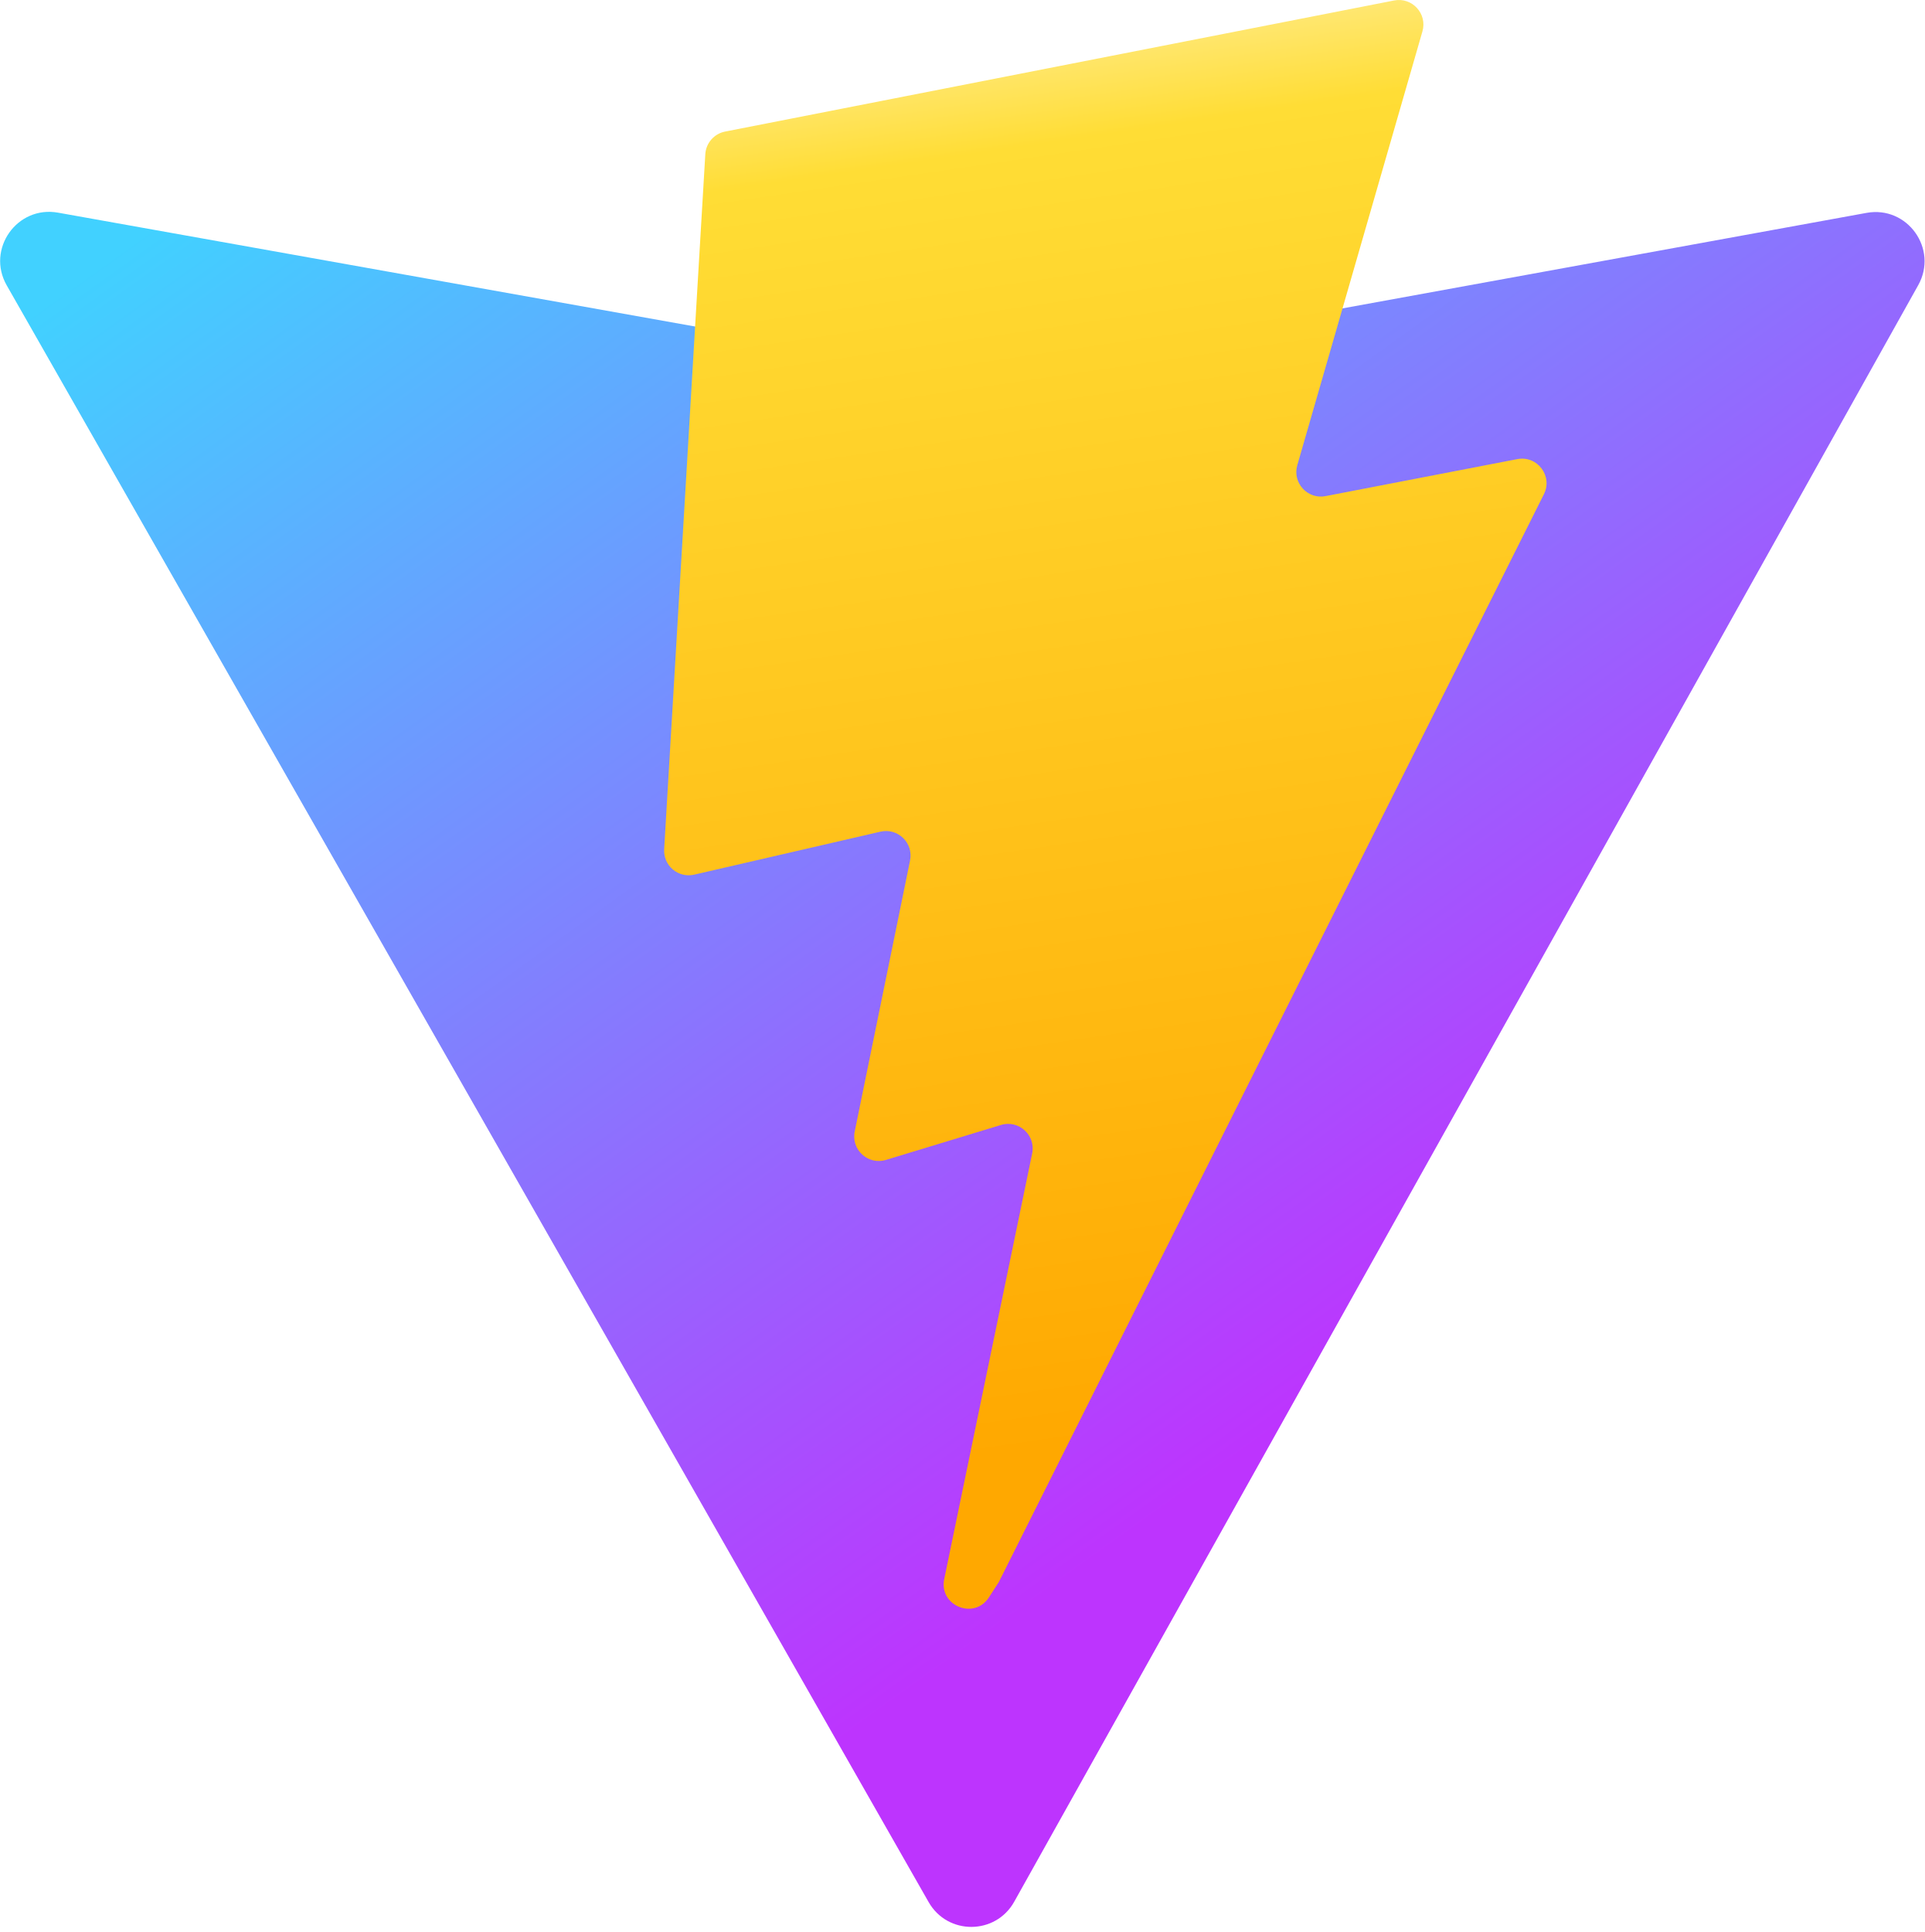
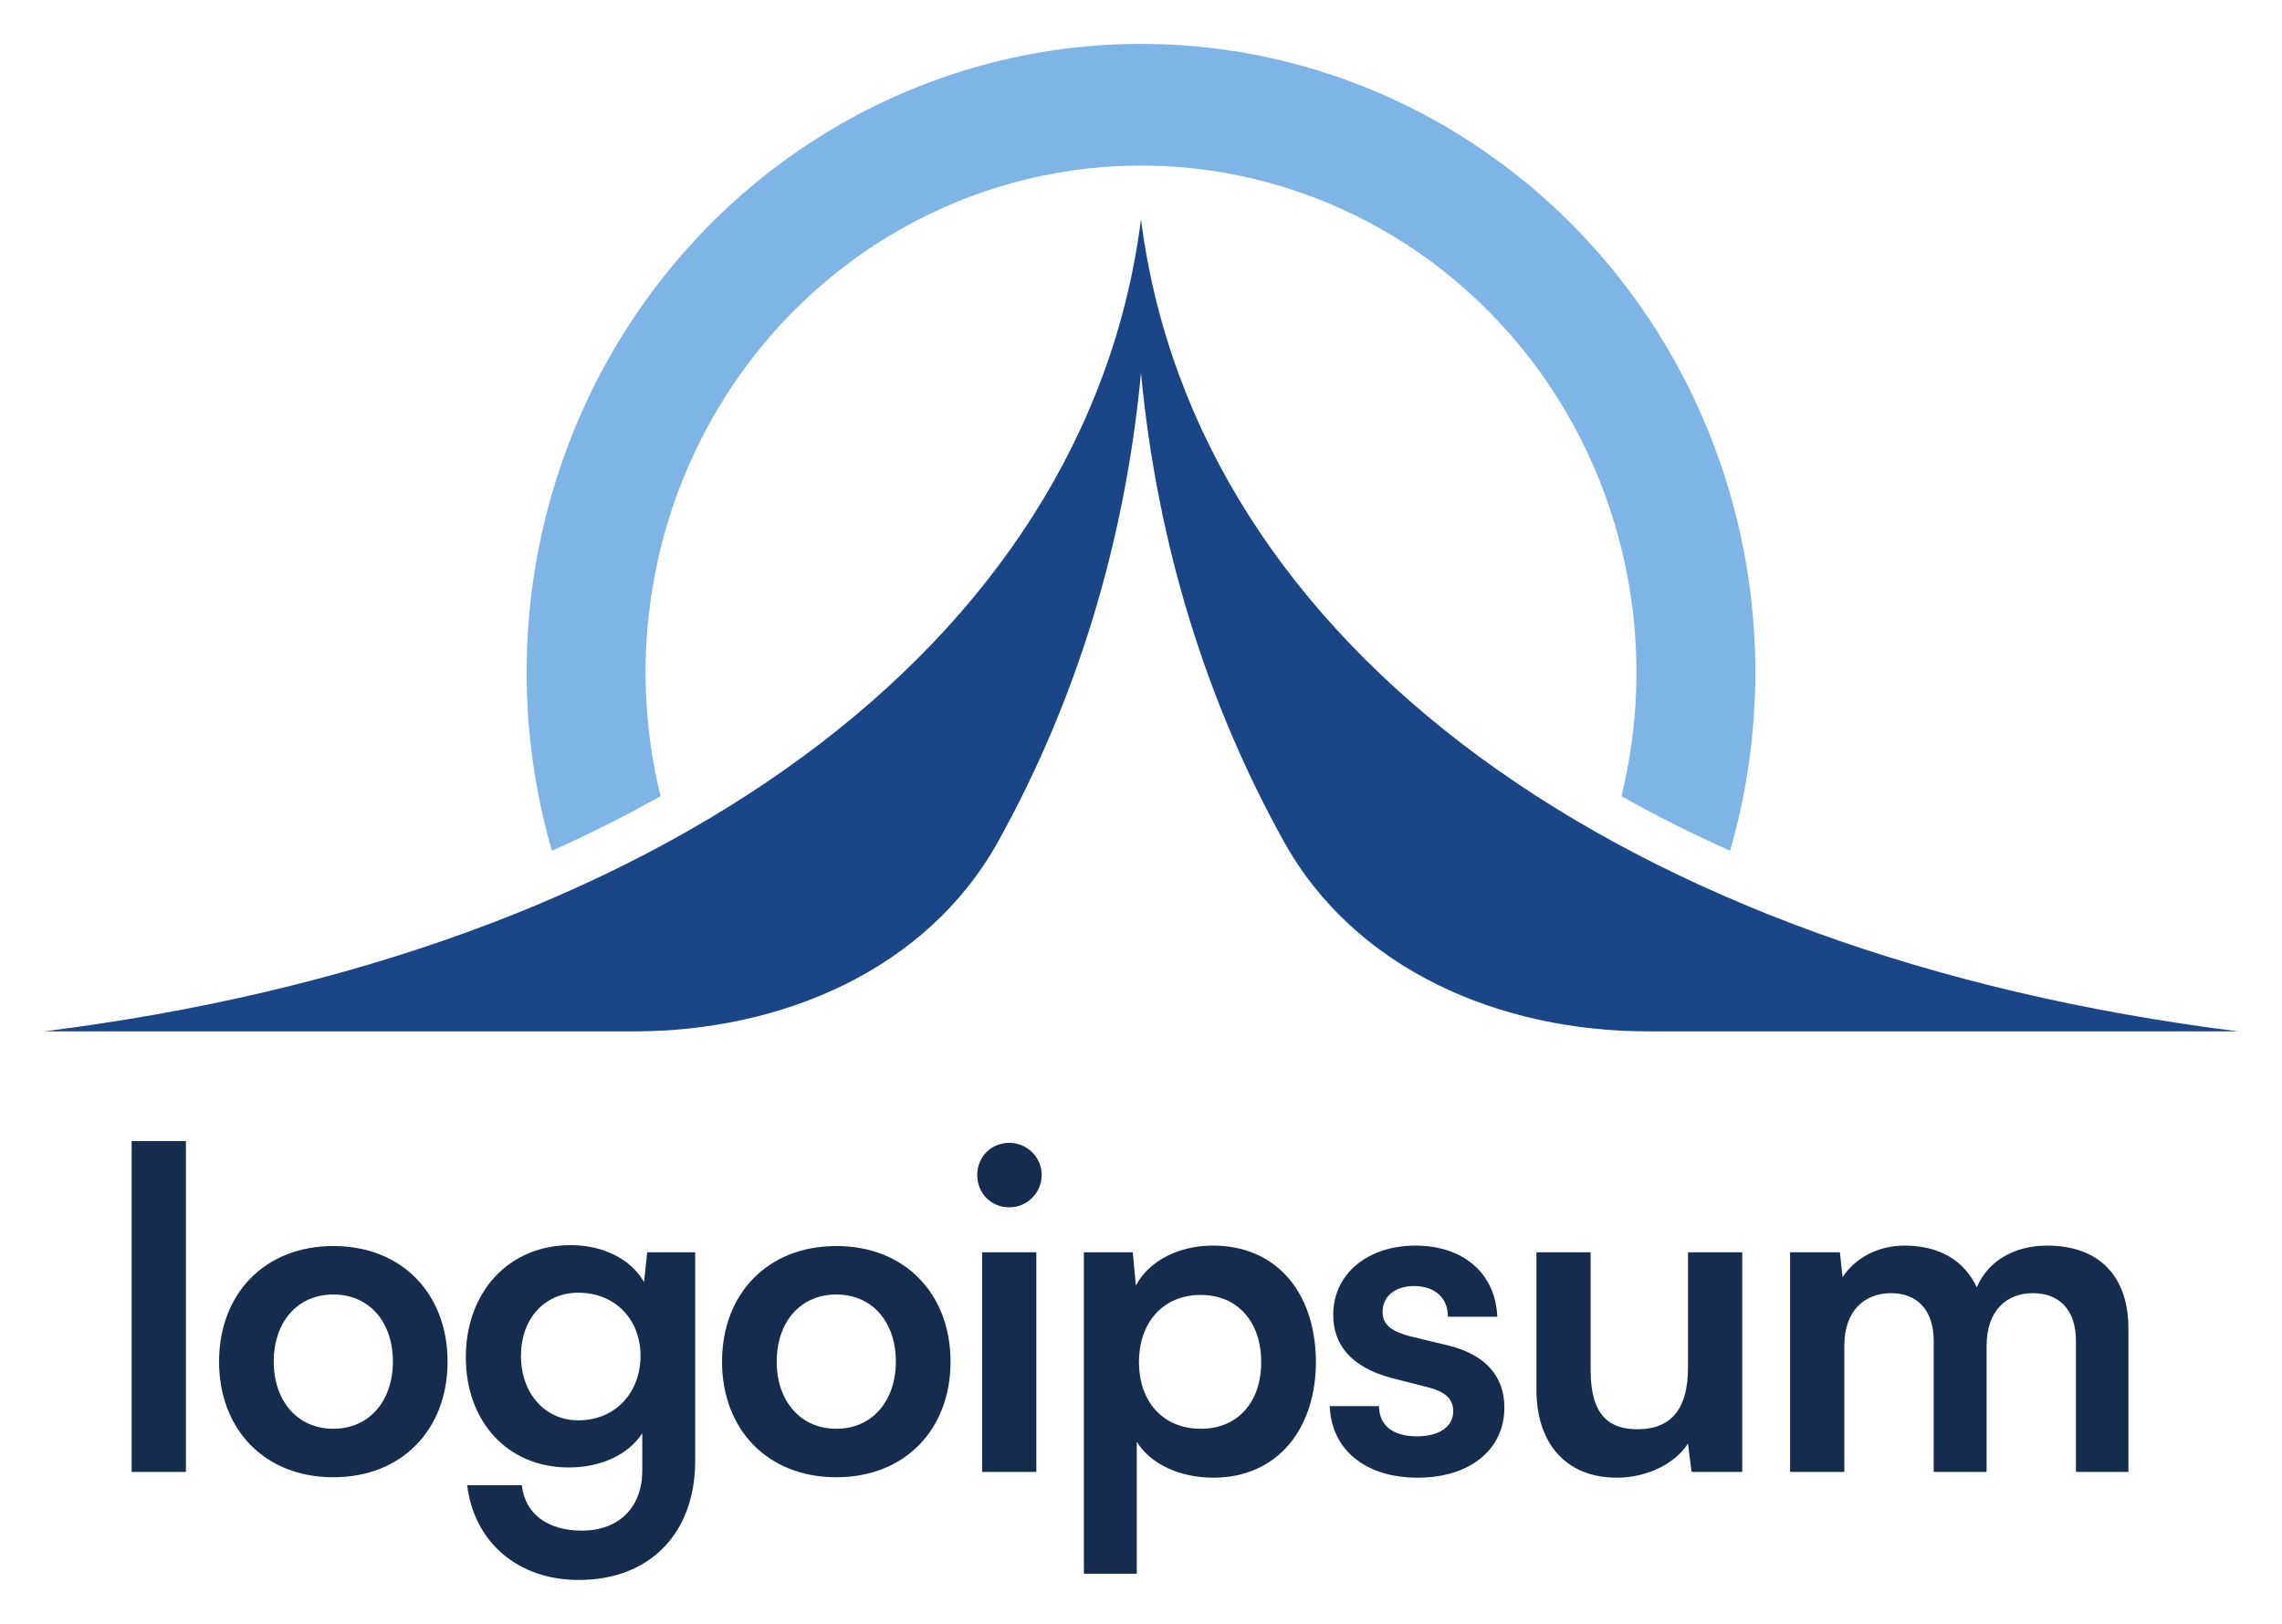
- <svg xmlns="http://www.w3.org/2000/svg" aria-hidden="true" role="img" class="iconify iconify--logos" width="31.88" height="32" preserveAspectRatio="xMidYMid meet" viewBox="0 0 256 257">
-   <defs>
-     <linearGradient id="IconifyId1813088fe1fbc01fb466" x1="-.828%" x2="57.636%" y1="7.652%" y2="78.411%">
-       <stop offset="0%" stop-color="#41D1FF" />
-       <stop offset="100%" stop-color="#BD34FE" />
-     </linearGradient>
-     <linearGradient id="IconifyId1813088fe1fbc01fb467" x1="43.376%" x2="50.316%" y1="2.242%" y2="89.03%">
-       <stop offset="0%" stop-color="#FFEA83" />
-       <stop offset="8.333%" stop-color="#FFDD35" />
-       <stop offset="100%" stop-color="#FFA800" />
-     </linearGradient>
-   </defs>
-   <path fill="url(#IconifyId1813088fe1fbc01fb466)" d="M255.153 37.938L134.897 252.976c-2.483 4.44-8.862 4.466-11.382.048L.875 37.958c-2.746-4.814 1.371-10.646 6.827-9.67l120.385 21.517a6.537 6.537 0 0 0 2.322-.004l117.867-21.483c5.438-.991 9.574 4.796 6.877 9.62Z" />
-   <path fill="url(#IconifyId1813088fe1fbc01fb467)" d="M185.432.063L96.44 17.501a3.268 3.268 0 0 0-2.634 3.014l-5.474 92.456a3.268 3.268 0 0 0 3.997 3.378l24.777-5.718c2.318-.535 4.413 1.507 3.936 3.838l-7.361 36.047c-.495 2.426 1.782 4.5 4.151 3.78l15.304-4.649c2.372-.72 4.652 1.36 4.15 3.788l-11.698 56.621c-.732 3.542 3.979 5.473 5.943 2.437l1.313-2.028l72.516-144.72c1.215-2.423-.88-5.186-3.54-4.672l-25.505 4.922c-2.396.462-4.435-1.77-3.759-4.114l16.646-57.705c.677-2.35-1.37-4.583-3.769-4.113Z" />
+ <svg xmlns="http://www.w3.org/2000/svg" id="logo-31" width="104" height="74" viewBox="0 0 104 74" fill="none">
+   <path d="M8.472 67.076V52H6V67.076H8.472Z" class="cneutral" fill="#152C4F" />
+   <path d="M9.984 62.051C9.984 65.131 12.051 67.319 15.191 67.319C18.331 67.319 20.398 65.131 20.398 62.051C20.398 58.971 18.331 56.782 15.191 56.782C12.051 56.782 9.984 58.971 9.984 62.051ZM12.476 62.051C12.476 60.247 13.55 58.991 15.191 58.991C16.832 58.991 17.906 60.247 17.906 62.051C17.906 63.834 16.832 65.11 15.191 65.11C13.55 65.11 12.476 63.834 12.476 62.051Z" class="cneutral" fill="#152C4F" />
+   <path d="M21.229 61.848C21.229 64.766 23.113 66.873 25.929 66.873C27.388 66.873 28.644 66.286 29.272 65.313V67.015C29.272 68.656 28.239 69.751 26.517 69.751C24.977 69.751 23.924 69.001 23.782 67.684H21.29C21.614 70.298 23.62 72 26.375 72C29.617 72 31.683 69.872 31.683 66.569V57.066H29.495L29.353 58.423C28.745 57.37 27.489 56.742 26.01 56.742C23.154 56.742 21.229 58.91 21.229 61.848ZM23.741 61.787C23.741 60.126 24.795 58.91 26.355 58.91C28.057 58.91 29.191 60.146 29.191 61.787C29.191 63.449 28.057 64.725 26.355 64.725C24.815 64.725 23.741 63.469 23.741 61.787Z" class="cneutral" fill="#152C4F" />
+   <path d="M32.906 62.051C32.906 65.131 34.973 67.319 38.113 67.319C41.253 67.319 43.32 65.131 43.32 62.051C43.32 58.971 41.253 56.782 38.113 56.782C34.973 56.782 32.906 58.971 32.906 62.051ZM35.398 62.051C35.398 60.247 36.472 58.991 38.113 58.991C39.754 58.991 40.828 60.247 40.828 62.051C40.828 63.834 39.754 65.11 38.113 65.11C36.472 65.11 35.398 63.834 35.398 62.051Z" class="cneutral" fill="#152C4F" />
+   <path d="M45.995 55.019C46.805 55.019 47.474 54.371 47.474 53.54C47.474 52.73 46.805 52.081 45.995 52.081C45.164 52.081 44.536 52.73 44.536 53.54C44.536 54.371 45.164 55.019 45.995 55.019ZM44.759 67.076H47.23V57.066H44.759V67.076Z" class="cneutral" fill="#152C4F" />
+   <path d="M49.396 71.716H51.807V65.698C52.435 66.731 53.792 67.339 55.291 67.339C58.249 67.339 60.012 65.07 59.971 61.949C59.911 58.809 58.108 56.762 55.271 56.762C53.752 56.762 52.374 57.431 51.766 58.586L51.624 57.066H49.396V71.716ZM51.908 62.071C51.908 60.267 53.002 59.011 54.724 59.011C56.446 59.011 57.479 60.288 57.479 62.071C57.479 63.854 56.446 65.11 54.724 65.11C53.002 65.11 51.908 63.874 51.908 62.071Z" class="cneutral" fill="#152C4F" />
+   <path d="M60.599 64.077C60.68 66.063 62.22 67.339 64.61 67.339C66.96 67.339 68.561 66.083 68.561 64.138C68.561 62.699 67.669 61.726 66.028 61.321L64.266 60.896C63.516 60.693 63.01 60.43 63.01 59.781C63.01 59.092 63.557 58.606 64.448 58.606C65.38 58.606 65.988 59.133 65.988 60.004H68.237C68.156 58.018 66.677 56.762 64.509 56.762C62.361 56.762 60.761 58.018 60.761 59.923C60.761 61.22 61.511 62.294 63.435 62.8L65.178 63.246C65.826 63.429 66.231 63.733 66.231 64.3C66.231 65.09 65.481 65.455 64.57 65.455C63.476 65.455 62.848 64.948 62.848 64.077H60.599Z" class="cneutral" fill="#152C4F" />
+   <path d="M73.688 67.339C75.045 67.339 76.342 66.711 76.929 65.779L77.091 67.076H79.401V57.066H76.929V62.314C76.929 64.118 76.24 65.131 74.62 65.131C73.364 65.131 72.492 64.523 72.492 62.456V57.066H70.021V63.327C70.021 65.718 71.317 67.339 73.688 67.339Z" class="cneutral" fill="#152C4F" />
+   <path d="M84.054 67.076V61.321C84.054 59.7 85.006 58.93 86.181 58.93C87.356 58.93 88.126 59.68 88.126 61.098V67.076H90.537V61.341C90.537 59.7 91.469 58.93 92.644 58.93C93.84 58.93 94.609 59.68 94.609 61.098V67.076H97V60.531C97 58.221 95.724 56.762 93.293 56.762C91.773 56.762 90.578 57.491 90.091 58.667C89.544 57.491 88.451 56.762 86.789 56.762C85.614 56.762 84.561 57.309 83.973 58.201L83.852 57.066H81.582V67.076H84.054Z" class="cneutral" fill="#152C4F" />
+   <path d="M45.487 38.352C42.231 44.212 35.601 47 28.897 47H2C30 43.5 49.5 29.5 52 10C54.5 29.5 74 43.5 102 47H75.103C68.399 47 61.769 44.212 58.513 38.352C54.989 32.01 52.743 24.833 52 17C51.257 24.833 49.011 32.01 45.487 38.352Z" class="ccustom" fill="#1A4688" />
+   <path d="M30.105 36.281C28.534 37.166 26.882 37.996 25.152 38.77C24.169 35.375 23.808 31.814 24.096 28.266C24.478 23.573 25.985 19.048 28.485 15.092C30.984 11.137 34.399 7.873 38.426 5.59C42.454 3.307 46.97 2.075 51.574 2.003C56.178 1.932 60.728 3.022 64.822 5.179C68.915 7.336 72.425 10.492 75.042 14.367C77.658 18.243 79.299 22.719 79.82 27.398C80.246 31.226 79.912 35.093 78.848 38.77C77.118 37.996 75.466 37.166 73.895 36.281C74.557 33.593 74.743 30.796 74.434 28.026C74.014 24.252 72.69 20.643 70.581 17.517C68.471 14.392 65.64 11.847 62.339 10.108C59.038 8.369 55.369 7.489 51.656 7.547C47.944 7.605 44.302 8.598 41.054 10.44C37.807 12.281 35.053 14.912 33.037 18.102C31.022 21.292 29.806 24.941 29.498 28.725C29.292 31.269 29.499 33.822 30.105 36.281Z" class="ccompli1" fill="#7FB5E6" />
</svg>
